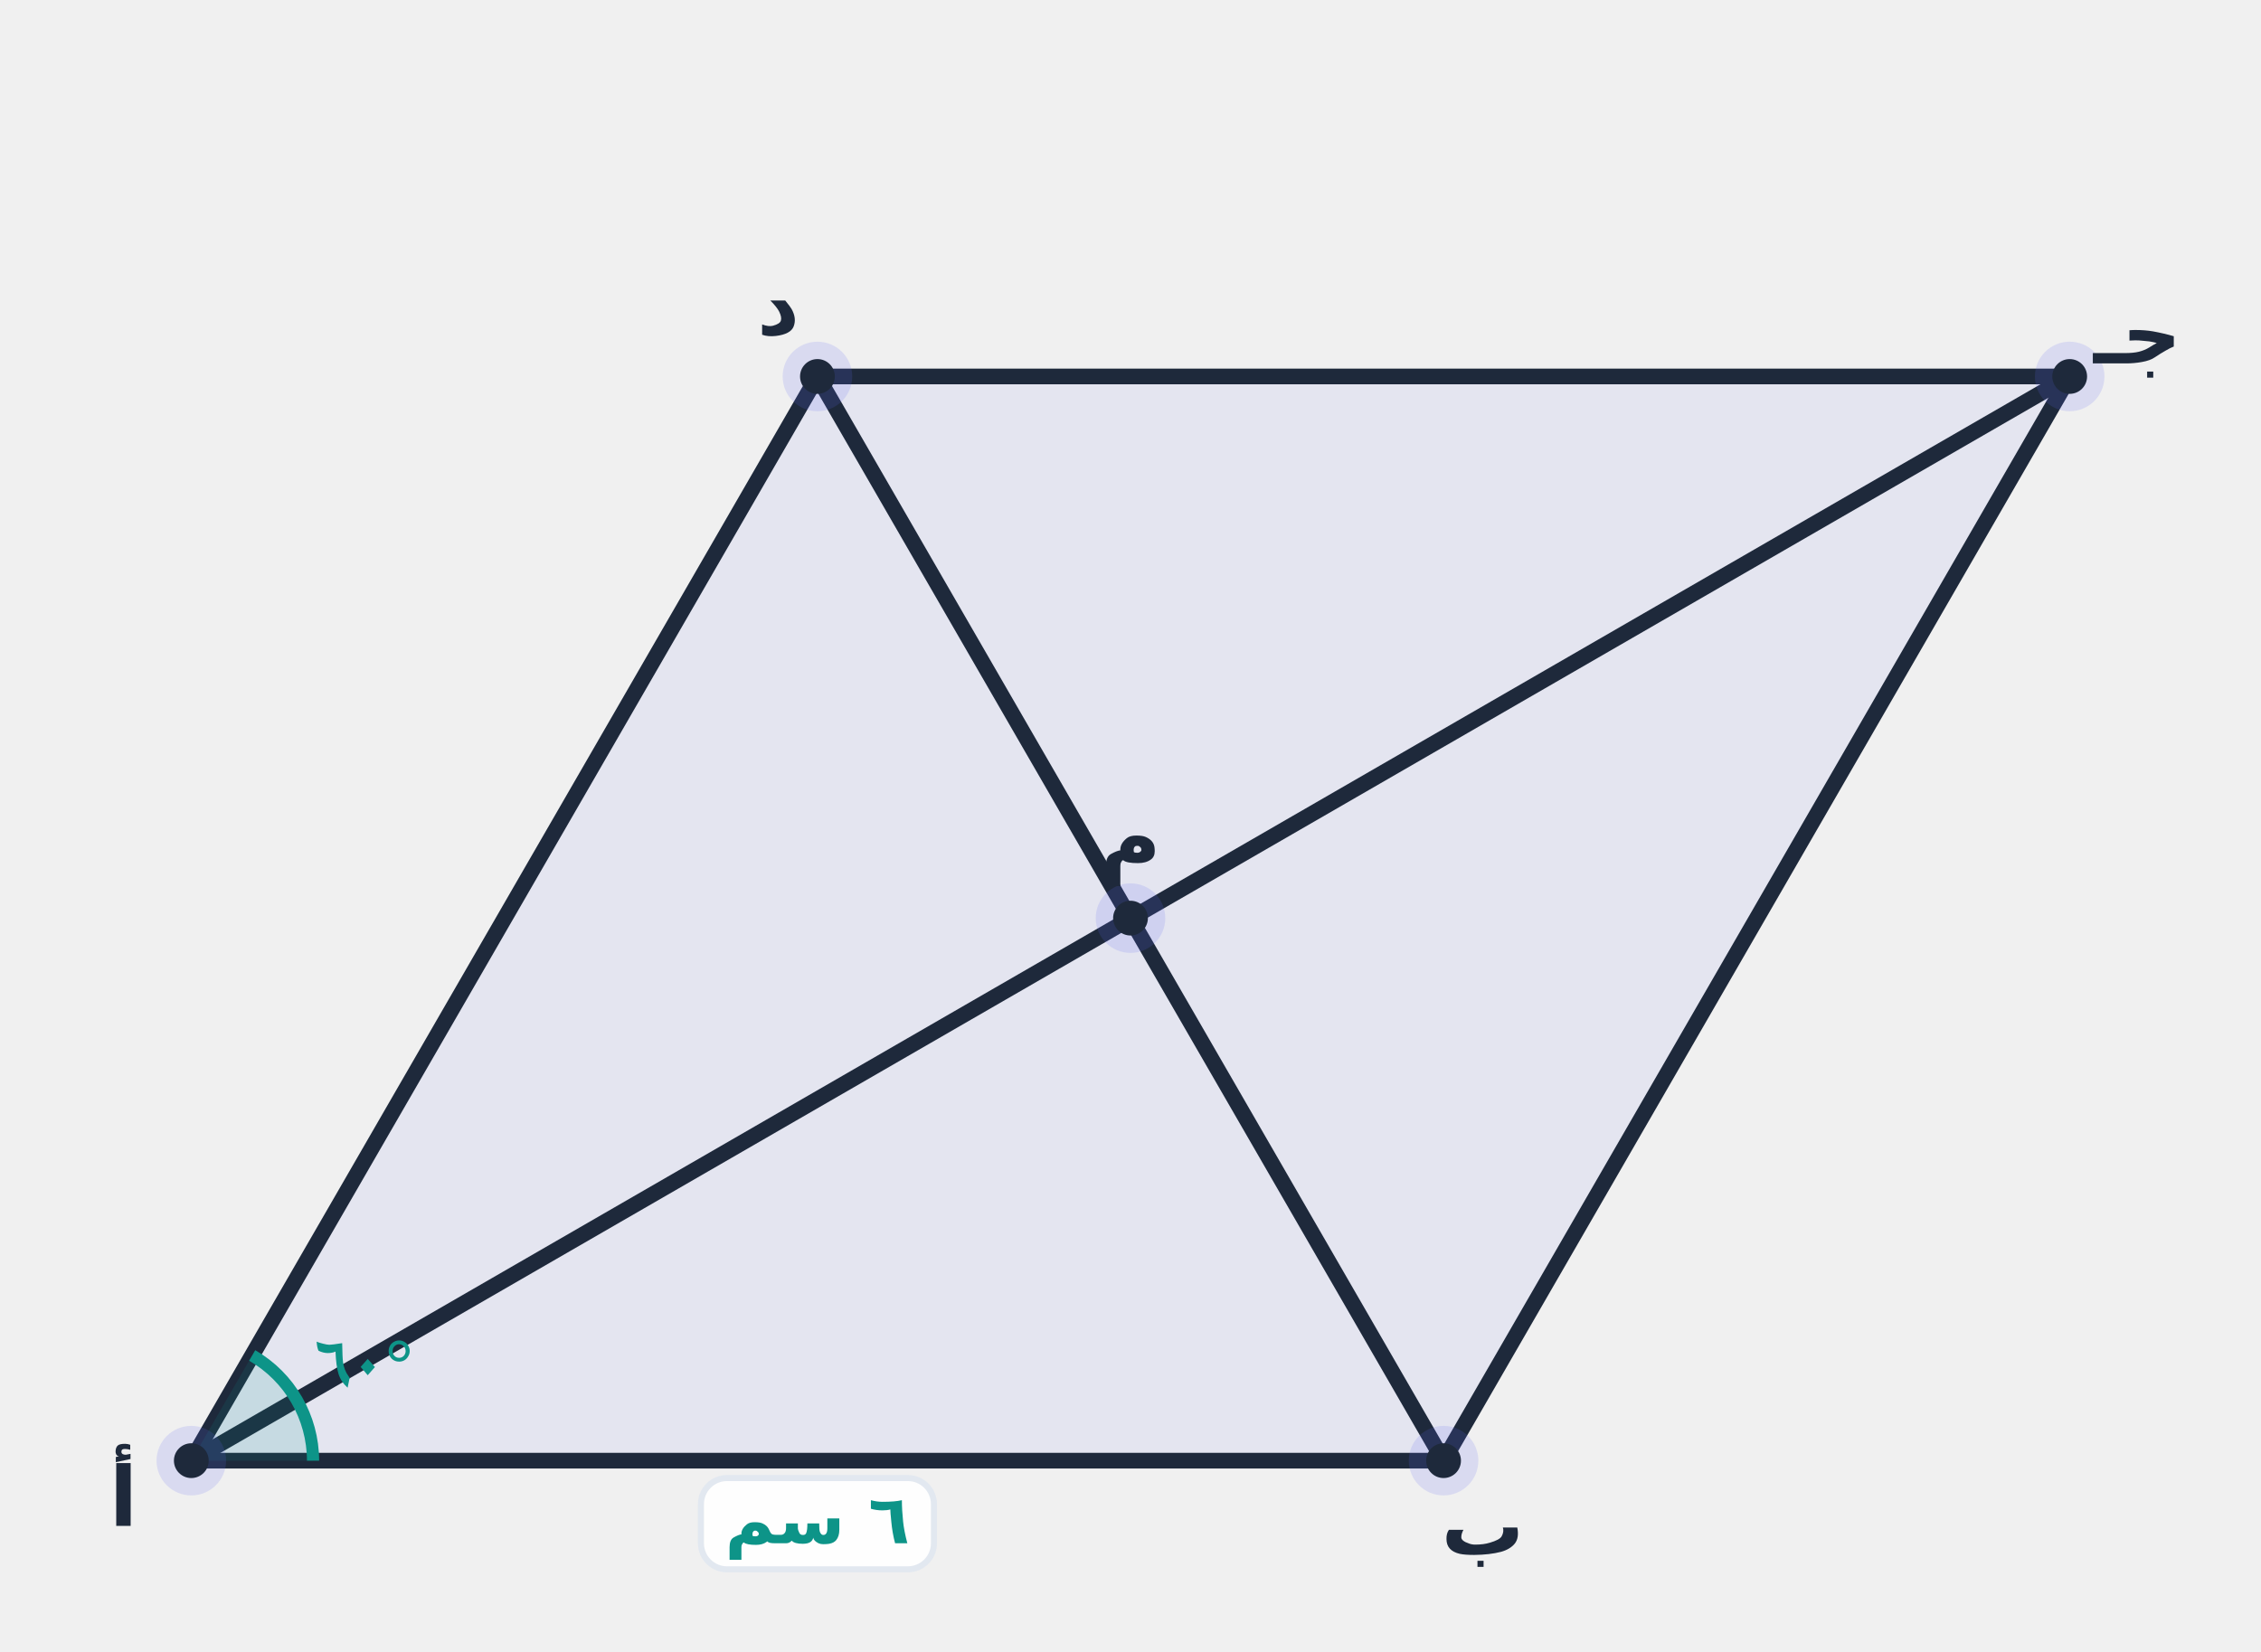
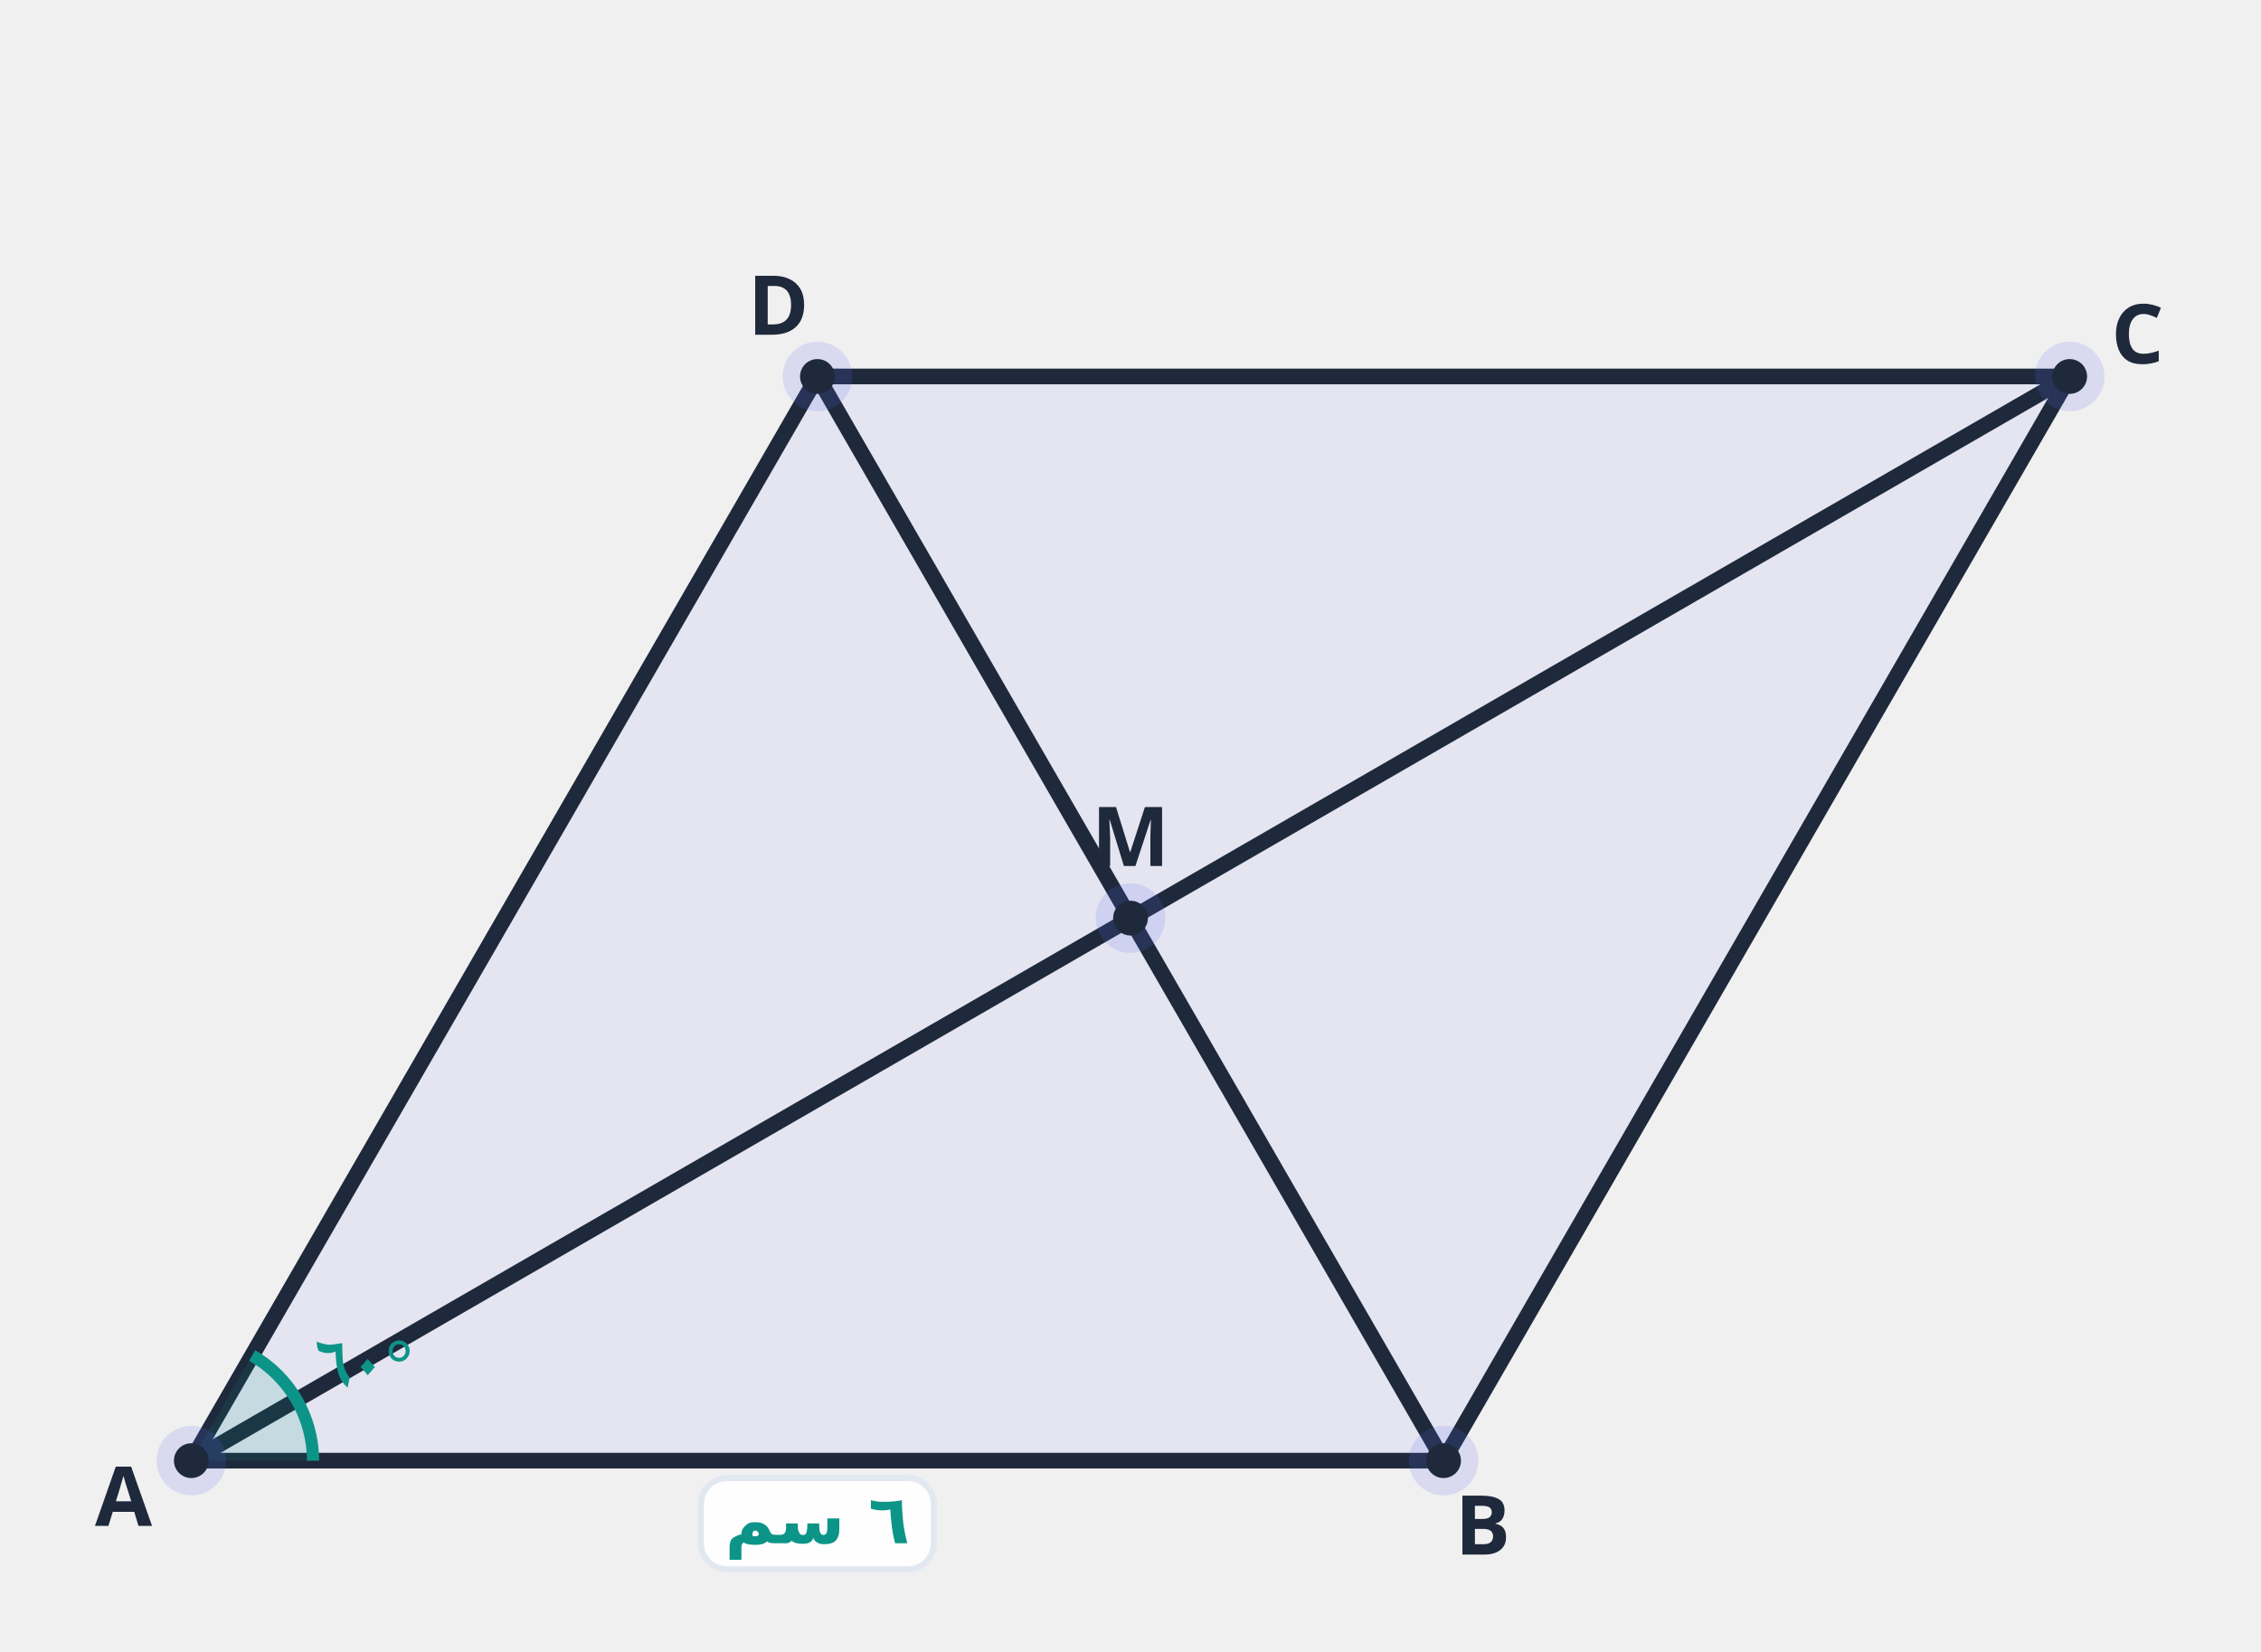
<svg xmlns="http://www.w3.org/2000/svg" viewBox="0 0 260 190" class="w-full h-auto select-none">
  <g class="geometry-surface-tints">
    <polygon points="22.0,168.0 166.0,168.0 238.0,43.3 94.0,43.3" fill="#6366F1" fill-opacity="0.08" stroke="#4F46E5" stroke-opacity="0.25" stroke-width="0.8" stroke-linejoin="round" />
  </g>
  <line x1="22" y1="168" x2="166" y2="168" stroke="#1E293B" stroke-width="1.8" stroke-linecap="round" />
  <rect x="80.6" y="170.0" width="26.8" height="10.5" rx="3" fill="#FFFFFF" stroke="#E2E8F0" stroke-width="0.7" opacity="0.95" />
  <text x="94.0" y="177.5" text-anchor="middle" font-size="7.8" font-weight="800" font-family="system-ui, sans-serif" fill="#0D9488">٦ سم</text>
  <line x1="166" y1="168" x2="238" y2="43.3" stroke="#1E293B" stroke-width="1.8" stroke-linecap="round" />
  <line x1="238" y1="43.3" x2="94" y2="43.3" stroke="#1E293B" stroke-width="1.8" stroke-linecap="round" />
  <line x1="94" y1="43.3" x2="22" y2="168" stroke="#1E293B" stroke-width="1.8" stroke-linecap="round" />
  <line x1="22" y1="168" x2="238" y2="43.3" stroke="#1E293B" stroke-width="1.8" stroke-linecap="round" />
  <line x1="166" y1="168" x2="94" y2="43.3" stroke="#1E293B" stroke-width="1.8" stroke-linecap="round" />
  <g class="geometry-figure-angles">
    <path d="M 22.0 168.0 L 29.0 155.9 A 14 14 0 0 1 36.0 168.0 Z" fill="#0D9488" fill-opacity="0.14" stroke="none" />
    <path d="M 29.0 155.9 A 14 14 0 0 1 36.0 168.0" fill="none" stroke="#0D9488" stroke-width="1.4" />
    <text x="41.9" y="159.5" text-anchor="middle" font-size="8" font-weight="bold" fill="#0D9488">٦٠°</text>
  </g>
  <circle cx="22" cy="168" r="4" fill="#6366F1" fill-opacity="0.16" />
  <circle cx="22" cy="168" r="2" fill="#1E293B" />
-   <text x="14.2" y="175.5" text-anchor="middle" font-size="9.5" font-weight="900" font-family="system-ui, sans-serif" fill="#1E293B">أ</text>
+   <text x="14.2" y="175.5" text-anchor="middle" font-size="9.5" font-weight="900" font-family="system-ui, sans-serif" fill="#1E293B">A</text>
  <circle cx="166" cy="168" r="4" fill="#6366F1" fill-opacity="0.16" />
  <circle cx="166" cy="168" r="2" fill="#1E293B" />
-   <text x="170.5" y="178.8" text-anchor="middle" font-size="9.5" font-weight="900" font-family="system-ui, sans-serif" fill="#1E293B">ب</text>
+   <text x="170.5" y="178.8" text-anchor="middle" font-size="9.5" font-weight="900" font-family="system-ui, sans-serif" fill="#1E293B">B</text>
  <circle cx="238" cy="43.3" r="4" fill="#6366F1" fill-opacity="0.16" />
  <circle cx="238" cy="43.3" r="2" fill="#1E293B" />
-   <text x="245.8" y="41.8" text-anchor="middle" font-size="9.5" font-weight="900" font-family="system-ui, sans-serif" fill="#1E293B">جـ</text>
+   <text x="245.8" y="41.8" text-anchor="middle" font-size="9.5" font-weight="900" font-family="system-ui, sans-serif" fill="#1E293B">C</text>
  <circle cx="94" cy="43.3" r="4" fill="#6366F1" fill-opacity="0.16" />
  <circle cx="94" cy="43.3" r="2" fill="#1E293B" />
-   <text x="89.5" y="38.5" text-anchor="middle" font-size="9.5" font-weight="900" font-family="system-ui, sans-serif" fill="#1E293B">د</text>
+   <text x="89.5" y="38.5" text-anchor="middle" font-size="9.5" font-weight="900" font-family="system-ui, sans-serif" fill="#1E293B">D</text>
  <circle cx="130" cy="105.6" r="4" fill="#6366F1" fill-opacity="0.16" />
  <circle cx="130" cy="105.6" r="2" fill="#1E293B" />
-   <text x="130.0" y="99.6" text-anchor="middle" font-size="9.5" font-weight="900" font-family="system-ui, sans-serif" fill="#1E293B">م</text>
+   <text x="130.0" y="99.6" text-anchor="middle" font-size="9.5" font-weight="900" font-family="system-ui, sans-serif" fill="#1E293B">M</text>
</svg>
